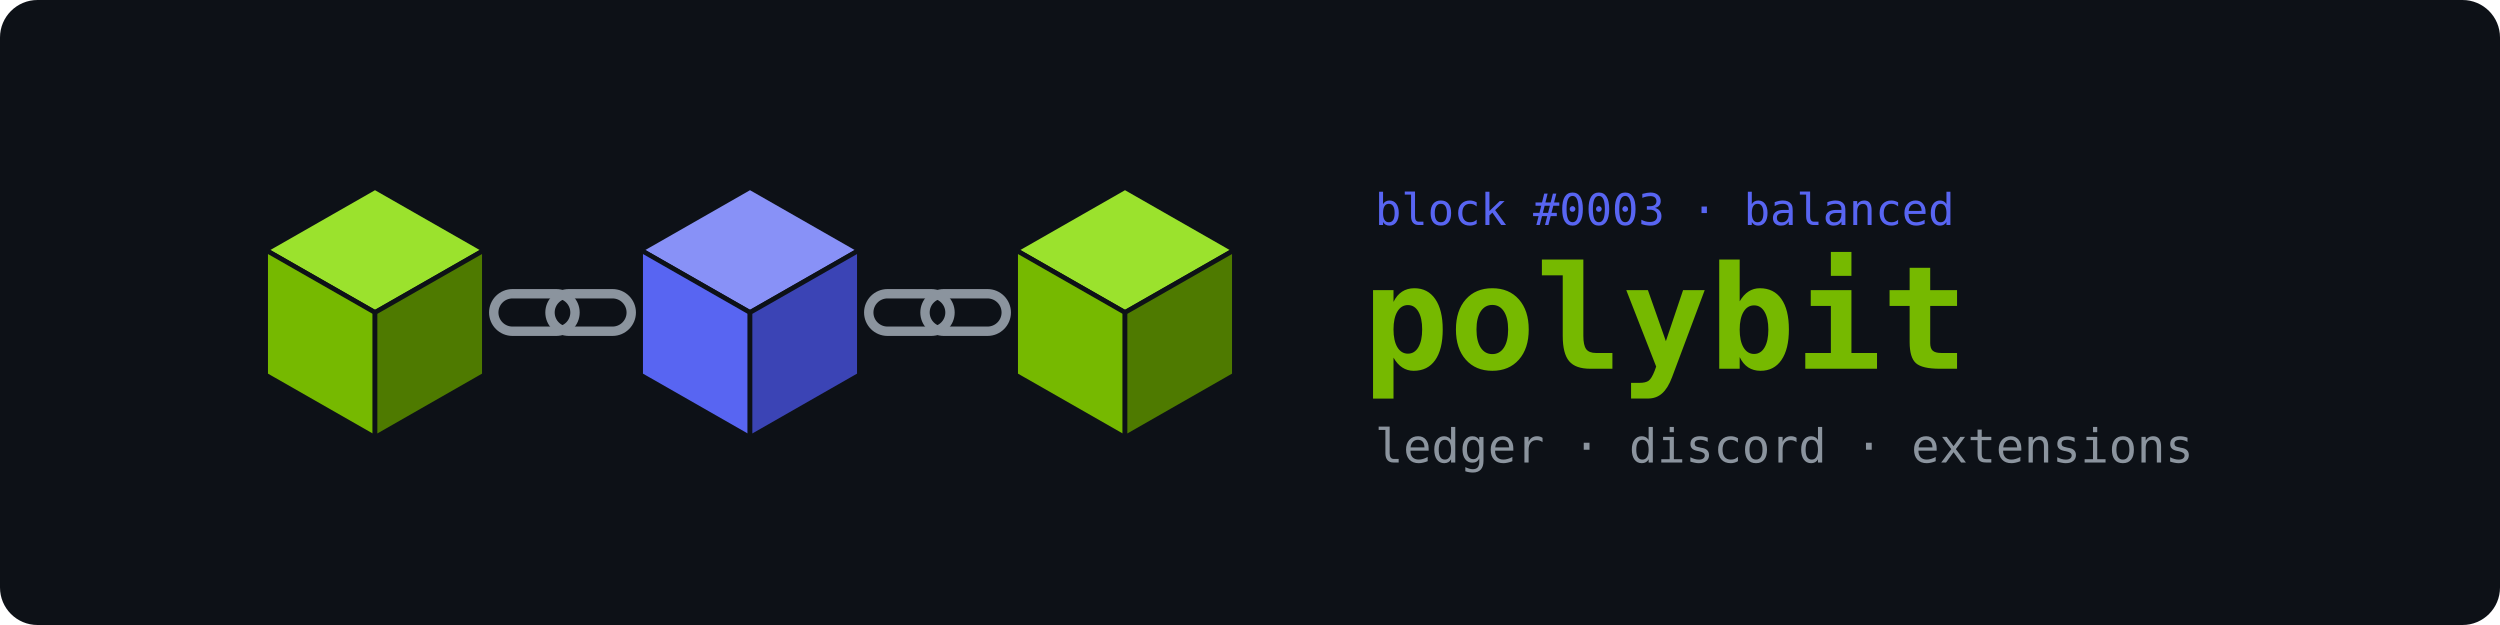
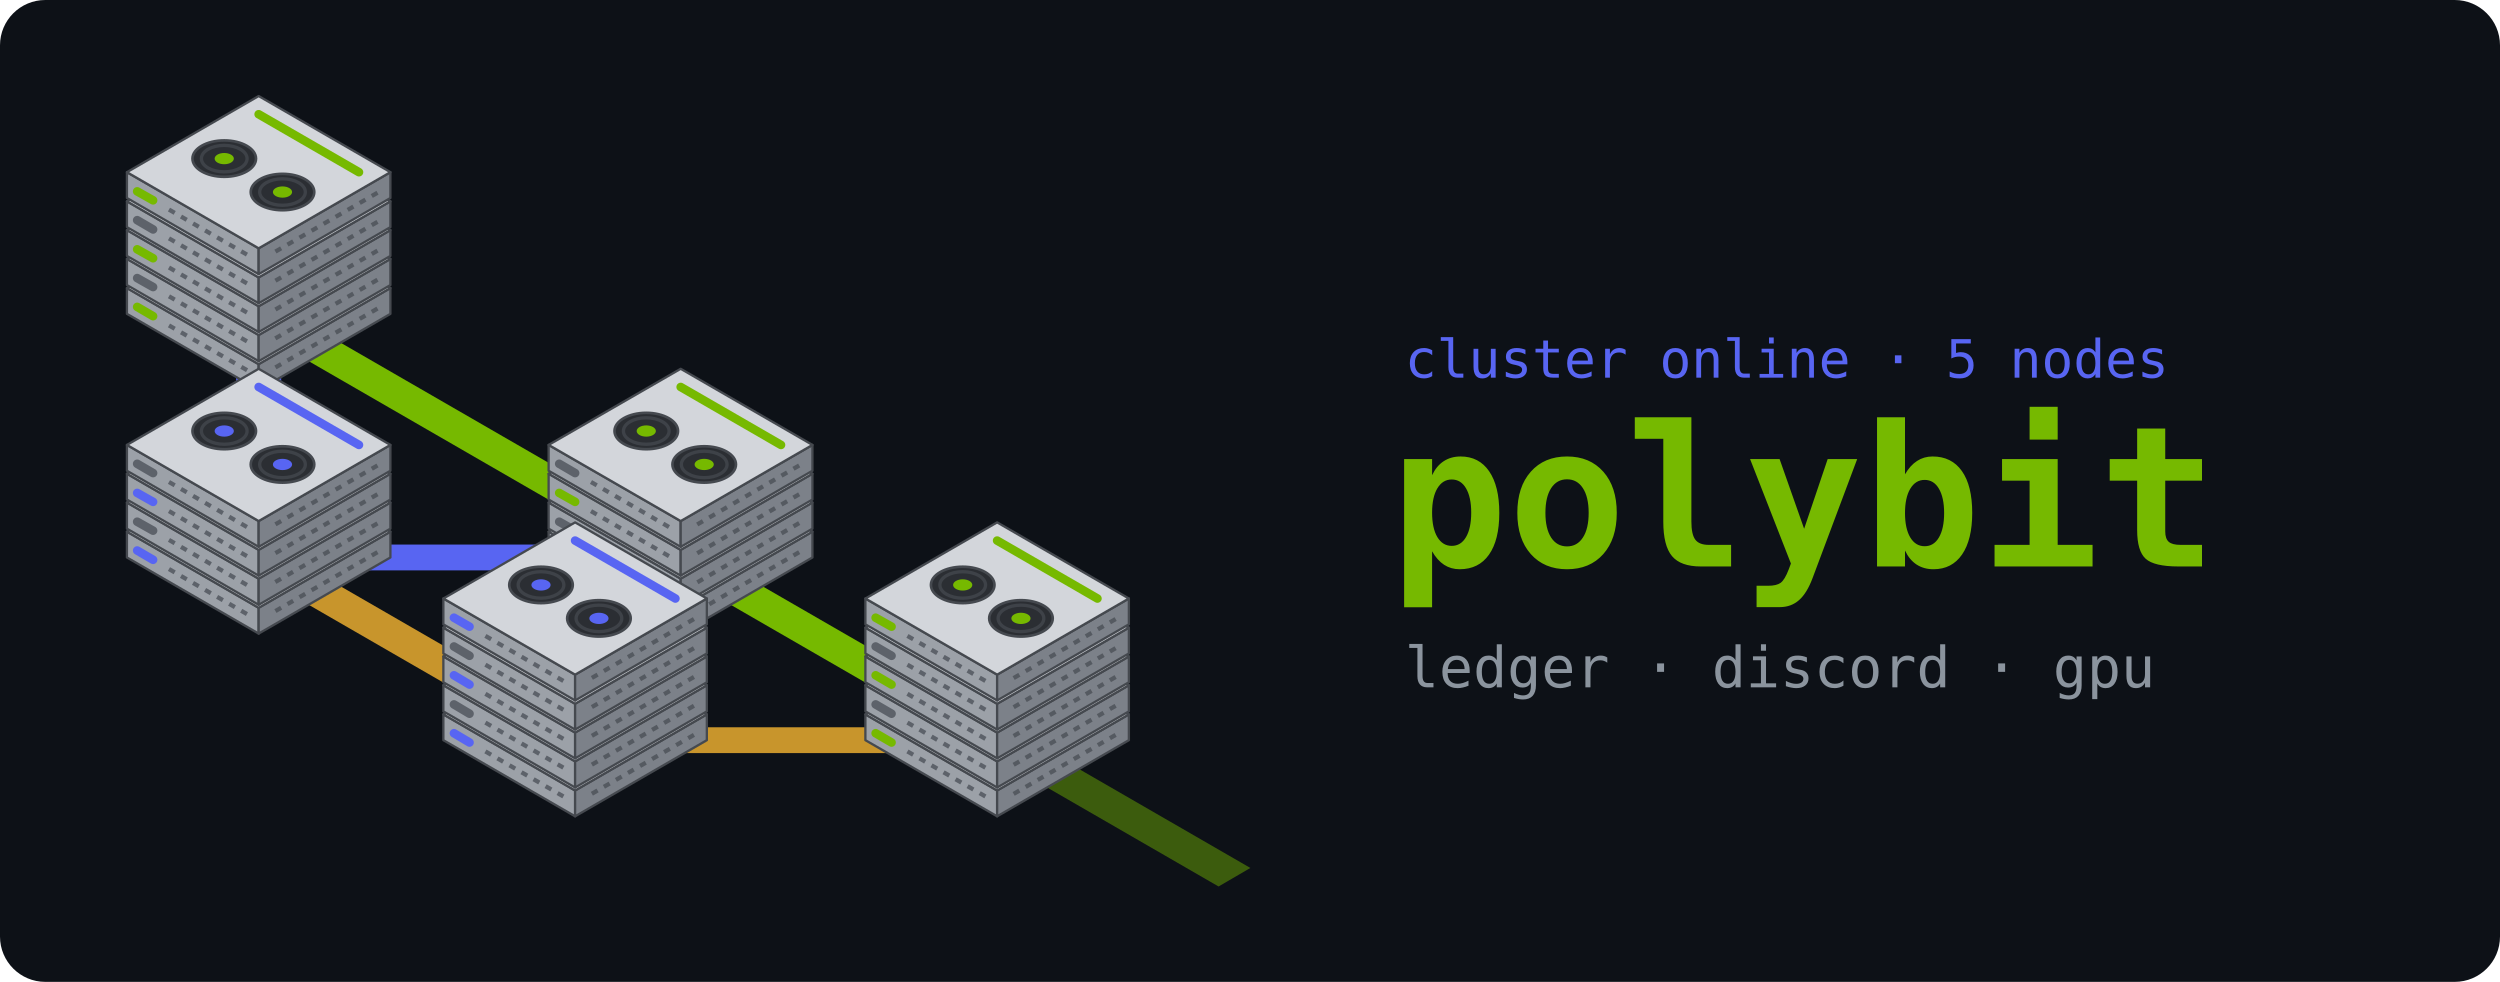
- <svg xmlns="http://www.w3.org/2000/svg" viewBox="0 0 800 200" width="800" height="200" role="img" aria-label="polybit">
-   <rect width="800" height="200" rx="12" fill="#0d1117" />
-   <g stroke="#0d1117" stroke-width="1.5" stroke-linejoin="round">
-     <g>
-       <polygon points="120,60 155,80 120,100 85,80" fill="#9BE22D" />
-       <polygon points="85,80 120,100 120,140 85,120" fill="#76B900" />
-       <polygon points="120,100 155,80 155,120 120,140" fill="#4E7A00" />
-     </g>
-     <g transform="translate(120,0)">
-       <polygon points="120,60 155,80 120,100 85,80" fill="#8891F7" />
-       <polygon points="85,80 120,100 120,140 85,120" fill="#5865F2" />
-       <polygon points="120,100 155,80 155,120 120,140" fill="#3B44B5" />
-     </g>
-     <g transform="translate(240,0)">
-       <polygon points="120,60 155,80 120,100 85,80" fill="#9BE22D" />
-       <polygon points="85,80 120,100 120,140 85,120" fill="#76B900" />
-       <polygon points="120,100 155,80 155,120 120,140" fill="#4E7A00" />
-     </g>
-   </g>
-   <g fill="none" stroke="#8b949e" stroke-width="3">
-     <rect x="158" y="94" width="26" height="12" rx="6" />
-     <rect x="176" y="94" width="26" height="12" rx="6" />
-     <rect x="278" y="94" width="26" height="12" rx="6" />
-     <rect x="296" y="94" width="26" height="12" rx="6" />
-   </g>
+ <svg xmlns="http://www.w3.org/2000/svg" viewBox="0 0 662 260" width="662" height="260" role="img" aria-label="polybit">
+   <rect width="662" height="260" rx="12" fill="#0d1117" />
+   <svg x="28" y="20" width="308" height="220" viewBox="-46 -49 351 251">
+     <polygon points="-4.8,25.8 218.3,154.6 227.9,149.0 4.8,20.2" fill="#76b900" opacity="1" />
+     <polygon points="218.3,154.6 290.0,196.0 299.6,190.4 227.9,149.0" fill="#76b900" opacity="0.45" />
+     <polygon points="-6.8,23.0 -6.8,96.6 6.8,96.6 6.8,23.0" fill="#5865f2" opacity="1" />
+     <polygon points="0.0,100.5 127.5,100.5 127.5,92.7 0.0,92.7" fill="#5865f2" opacity="1" />
+     <polygon points="-4.8,99.4 90.8,154.6 100.4,149.0 4.8,93.8" fill="#c8952c" opacity="1" />
+     <polygon points="95.6,155.7 223.1,155.7 223.1,147.9 95.6,147.9" fill="#c8952c" opacity="1" />
+     <g stroke="#45494f" stroke-width="0.7" stroke-linejoin="round">
+       <polygon points="-39.8,15.2 0.0,38.2 0.0,46.0 -39.8,23.0" fill="#9ca1a8" />
+       <polygon points="39.8,15.2 0.0,38.2 0.0,46.0 39.8,23.0" fill="#7c8189" />
+       <polygon points="0.0,-7.8 39.8,15.2 0.0,38.2 -39.8,15.2" fill="#d3d6db" />
+     </g>
+     <line x1="-27.1" y1="26.5" x2="-3.2" y2="40.2" stroke="#5d626a" stroke-width="1.3" stroke-dasharray="2 2.2" />
+     <line x1="35.9" y1="21.4" x2="4.0" y2="39.8" stroke="#555a61" stroke-width="1.3" stroke-dasharray="2 2.2" />
+     <line x1="-36.7" y1="20.9" x2="-31.9" y2="23.7" stroke="#76b900" stroke-width="2.6" stroke-linecap="round" />
+     <g stroke="#45494f" stroke-width="0.7" stroke-linejoin="round">
+       <polygon points="-39.8,6.4 0.0,29.4 0.0,37.3 -39.8,14.3" fill="#9ca1a8" />
+       <polygon points="39.8,6.4 0.0,29.4 0.0,37.3 39.8,14.3" fill="#7c8189" />
+       <polygon points="0.0,-16.6 39.8,6.4 0.0,29.4 -39.8,6.4" fill="#d3d6db" />
+     </g>
+     <line x1="-27.1" y1="17.7" x2="-3.2" y2="31.5" stroke="#5d626a" stroke-width="1.3" stroke-dasharray="2 2.2" />
+     <line x1="35.9" y1="12.7" x2="4.0" y2="31.0" stroke="#555a61" stroke-width="1.3" stroke-dasharray="2 2.2" />
+     <line x1="-36.7" y1="12.2" x2="-31.9" y2="14.9" stroke="#5d626a" stroke-width="2.6" stroke-linecap="round" />
+     <g stroke="#45494f" stroke-width="0.7" stroke-linejoin="round">
+       <polygon points="-39.8,-2.3 0.0,20.7 0.0,28.5 -39.8,5.5" fill="#9ca1a8" />
+       <polygon points="39.8,-2.3 0.0,20.7 0.0,28.5 39.8,5.5" fill="#7c8189" />
+       <polygon points="0.0,-25.3 39.8,-2.3 0.0,20.7 -39.8,-2.3" fill="#d3d6db" />
+     </g>
+     <line x1="-27.1" y1="9.0" x2="-3.2" y2="22.8" stroke="#5d626a" stroke-width="1.3" stroke-dasharray="2 2.2" />
+     <line x1="35.9" y1="3.9" x2="4.0" y2="22.3" stroke="#555a61" stroke-width="1.3" stroke-dasharray="2 2.2" />
+     <line x1="-36.7" y1="3.5" x2="-31.9" y2="6.2" stroke="#76b900" stroke-width="2.6" stroke-linecap="round" />
+     <g stroke="#45494f" stroke-width="0.7" stroke-linejoin="round">
+       <polygon points="-39.8,-11.0 0.0,12.0 0.0,19.8 -39.8,-3.2" fill="#9ca1a8" />
+       <polygon points="39.8,-11.0 0.0,12.0 0.0,19.8 39.8,-3.2" fill="#7c8189" />
+       <polygon points="0.0,-34.0 39.8,-11.0 0.0,12.0 -39.8,-11.0" fill="#d3d6db" />
+     </g>
+     <line x1="-27.1" y1="0.2" x2="-3.2" y2="14.0" stroke="#5d626a" stroke-width="1.3" stroke-dasharray="2 2.2" />
+     <line x1="35.9" y1="-4.8" x2="4.0" y2="13.6" stroke="#555a61" stroke-width="1.3" stroke-dasharray="2 2.2" />
+     <line x1="-36.7" y1="-5.3" x2="-31.9" y2="-2.5" stroke="#5d626a" stroke-width="2.6" stroke-linecap="round" />
+     <g stroke="#45494f" stroke-width="0.7" stroke-linejoin="round">
+       <polygon points="-39.8,-19.8 0.0,3.2 0.0,11.0 -39.8,-12.0" fill="#9ca1a8" />
+       <polygon points="39.8,-19.8 0.0,3.2 0.0,11.0 39.8,-12.0" fill="#7c8189" />
+       <polygon points="0.0,-42.8 39.8,-19.8 0.0,3.2 -39.8,-19.8" fill="#d3d6db" />
+     </g>
+     <line x1="-27.1" y1="-8.5" x2="-3.2" y2="5.3" stroke="#5d626a" stroke-width="1.3" stroke-dasharray="2 2.2" />
+     <line x1="35.9" y1="-13.6" x2="4.0" y2="4.8" stroke="#555a61" stroke-width="1.3" stroke-dasharray="2 2.2" />
+     <line x1="-36.7" y1="-14.0" x2="-31.9" y2="-11.3" stroke="#76b900" stroke-width="2.6" stroke-linecap="round" />
+     <line x1="0.0" y1="-37.3" x2="30.3" y2="-19.8" stroke="#76b900" stroke-width="2.6" stroke-linecap="round" />
+     <ellipse cx="-10.4" cy="-23.9" rx="9.6" ry="5.5" fill="#2b2e33" stroke="#45494f" stroke-width="0.8" />
+     <ellipse cx="-10.4" cy="-23.9" rx="6.9" ry="4.0" fill="none" stroke="#3e4248" stroke-width="1" />
+     <ellipse cx="-10.4" cy="-23.9" rx="2.9" ry="1.7" fill="#76b900" />
+     <ellipse cx="7.2" cy="-13.8" rx="9.6" ry="5.5" fill="#2b2e33" stroke="#45494f" stroke-width="0.8" />
+     <ellipse cx="7.2" cy="-13.8" rx="6.9" ry="4.0" fill="none" stroke="#3e4248" stroke-width="1" />
+     <ellipse cx="7.2" cy="-13.8" rx="2.9" ry="1.7" fill="#76b900" />
+     <g stroke="#45494f" stroke-width="0.7" stroke-linejoin="round">
+       <polygon points="-39.8,88.8 0.0,111.8 0.0,119.6 -39.8,96.6" fill="#9ca1a8" />
+       <polygon points="39.8,88.8 0.0,111.8 0.0,119.6 39.8,96.6" fill="#7c8189" />
+       <polygon points="0.0,65.8 39.8,88.8 0.0,111.8 -39.8,88.8" fill="#d3d6db" />
+     </g>
+     <line x1="-27.1" y1="100.1" x2="-3.2" y2="113.9" stroke="#5d626a" stroke-width="1.3" stroke-dasharray="2 2.2" />
+     <line x1="35.9" y1="95.0" x2="4.0" y2="113.4" stroke="#555a61" stroke-width="1.3" stroke-dasharray="2 2.2" />
+     <line x1="-36.7" y1="94.5" x2="-31.9" y2="97.3" stroke="#5865f2" stroke-width="2.6" stroke-linecap="round" />
+     <g stroke="#45494f" stroke-width="0.7" stroke-linejoin="round">
+       <polygon points="-39.8,80.0 0.0,103.0 0.0,110.9 -39.8,87.9" fill="#9ca1a8" />
+       <polygon points="39.8,80.0 0.0,103.0 0.0,110.9 39.8,87.9" fill="#7c8189" />
+       <polygon points="0.0,57.0 39.8,80.0 0.0,103.0 -39.8,80.0" fill="#d3d6db" />
+     </g>
+     <line x1="-27.1" y1="91.3" x2="-3.2" y2="105.1" stroke="#5d626a" stroke-width="1.3" stroke-dasharray="2 2.2" />
+     <line x1="35.9" y1="86.3" x2="4.0" y2="104.6" stroke="#555a61" stroke-width="1.3" stroke-dasharray="2 2.2" />
+     <line x1="-36.7" y1="85.8" x2="-31.9" y2="88.5" stroke="#5d626a" stroke-width="2.6" stroke-linecap="round" />
+     <g stroke="#45494f" stroke-width="0.7" stroke-linejoin="round">
+       <polygon points="-39.8,71.3 0.0,94.3 0.0,102.1 -39.8,79.1" fill="#9ca1a8" />
+       <polygon points="39.8,71.3 0.0,94.3 0.0,102.1 39.8,79.1" fill="#7c8189" />
+       <polygon points="0.0,48.3 39.8,71.3 0.0,94.3 -39.8,71.3" fill="#d3d6db" />
+     </g>
+     <line x1="-27.1" y1="82.6" x2="-3.2" y2="96.4" stroke="#5d626a" stroke-width="1.3" stroke-dasharray="2 2.2" />
+     <line x1="35.9" y1="77.5" x2="4.0" y2="95.9" stroke="#555a61" stroke-width="1.3" stroke-dasharray="2 2.2" />
+     <line x1="-36.7" y1="77.1" x2="-31.9" y2="79.8" stroke="#5865f2" stroke-width="2.6" stroke-linecap="round" />
+     <g stroke="#45494f" stroke-width="0.7" stroke-linejoin="round">
+       <polygon points="-39.8,62.6 0.0,85.6 0.0,93.4 -39.8,70.4" fill="#9ca1a8" />
+       <polygon points="39.8,62.6 0.0,85.6 0.0,93.4 39.8,70.4" fill="#7c8189" />
+       <polygon points="0.0,39.6 39.8,62.6 0.0,85.6 -39.8,62.6" fill="#d3d6db" />
+     </g>
+     <line x1="-27.1" y1="73.8" x2="-3.2" y2="87.6" stroke="#5d626a" stroke-width="1.3" stroke-dasharray="2 2.2" />
+     <line x1="35.9" y1="68.8" x2="4.0" y2="87.2" stroke="#555a61" stroke-width="1.3" stroke-dasharray="2 2.2" />
+     <line x1="-36.7" y1="68.3" x2="-31.9" y2="71.1" stroke="#5d626a" stroke-width="2.6" stroke-linecap="round" />
+     <line x1="0.0" y1="45.1" x2="30.3" y2="62.6" stroke="#5865f2" stroke-width="2.6" stroke-linecap="round" />
+     <ellipse cx="-10.4" cy="58.4" rx="9.6" ry="5.5" fill="#2b2e33" stroke="#45494f" stroke-width="0.8" />
+     <ellipse cx="-10.4" cy="58.4" rx="6.9" ry="4.0" fill="none" stroke="#3e4248" stroke-width="1" />
+     <ellipse cx="-10.4" cy="58.4" rx="2.9" ry="1.7" fill="#5865f2" />
+     <ellipse cx="7.2" cy="68.5" rx="9.6" ry="5.5" fill="#2b2e33" stroke="#45494f" stroke-width="0.8" />
+     <ellipse cx="7.2" cy="68.5" rx="6.9" ry="4.0" fill="none" stroke="#3e4248" stroke-width="1" />
+     <ellipse cx="7.2" cy="68.5" rx="2.9" ry="1.7" fill="#5865f2" />
+     <g stroke="#45494f" stroke-width="0.7" stroke-linejoin="round">
+       <polygon points="87.6,88.8 127.5,111.8 127.5,119.6 87.6,96.6" fill="#9ca1a8" />
+       <polygon points="167.3,88.8 127.5,111.8 127.5,119.6 167.3,96.6" fill="#7c8189" />
+       <polygon points="127.5,65.8 167.3,88.8 127.5,111.8 87.6,88.8" fill="#d3d6db" />
+     </g>
+     <line x1="100.4" y1="100.0" x2="124.3" y2="113.9" stroke="#5d626a" stroke-width="1.3" stroke-dasharray="2 2.2" />
+     <line x1="163.3" y1="95.0" x2="131.5" y2="113.4" stroke="#555a61" stroke-width="1.3" stroke-dasharray="2 2.2" />
+     <line x1="90.8" y1="94.5" x2="95.6" y2="97.3" stroke="#76b900" stroke-width="2.6" stroke-linecap="round" />
+     <g stroke="#45494f" stroke-width="0.7" stroke-linejoin="round">
+       <polygon points="87.6,80.0 127.5,103.0 127.5,110.9 87.6,87.9" fill="#9ca1a8" />
+       <polygon points="167.3,80.0 127.5,103.0 127.5,110.9 167.3,87.9" fill="#7c8189" />
+       <polygon points="127.5,57.0 167.3,80.0 127.5,103.0 87.6,80.0" fill="#d3d6db" />
+     </g>
+     <line x1="100.4" y1="91.3" x2="124.3" y2="105.1" stroke="#5d626a" stroke-width="1.3" stroke-dasharray="2 2.2" />
+     <line x1="163.3" y1="86.2" x2="131.5" y2="104.7" stroke="#555a61" stroke-width="1.3" stroke-dasharray="2 2.2" />
+     <line x1="90.8" y1="85.8" x2="95.6" y2="88.5" stroke="#5d626a" stroke-width="2.6" stroke-linecap="round" />
+     <g stroke="#45494f" stroke-width="0.7" stroke-linejoin="round">
+       <polygon points="87.6,71.3 127.5,94.3 127.5,102.1 87.6,79.1" fill="#9ca1a8" />
+       <polygon points="167.3,71.3 127.5,94.3 127.5,102.1 167.3,79.1" fill="#7c8189" />
+       <polygon points="127.5,48.3 167.3,71.3 127.5,94.3 87.6,71.3" fill="#d3d6db" />
+     </g>
+     <line x1="100.4" y1="82.6" x2="124.3" y2="96.4" stroke="#5d626a" stroke-width="1.3" stroke-dasharray="2 2.2" />
+     <line x1="163.3" y1="77.5" x2="131.5" y2="95.9" stroke="#555a61" stroke-width="1.3" stroke-dasharray="2 2.2" />
+     <line x1="90.8" y1="77.1" x2="95.6" y2="79.8" stroke="#76b900" stroke-width="2.6" stroke-linecap="round" />
+     <g stroke="#45494f" stroke-width="0.7" stroke-linejoin="round">
+       <polygon points="87.6,62.6 127.5,85.6 127.5,93.4 87.6,70.4" fill="#9ca1a8" />
+       <polygon points="167.3,62.6 127.5,85.6 127.5,93.4 167.3,70.4" fill="#7c8189" />
+       <polygon points="127.5,39.6 167.3,62.6 127.5,85.6 87.6,62.6" fill="#d3d6db" />
+     </g>
+     <line x1="100.4" y1="73.8" x2="124.3" y2="87.6" stroke="#5d626a" stroke-width="1.3" stroke-dasharray="2 2.2" />
+     <line x1="163.3" y1="68.8" x2="131.5" y2="87.2" stroke="#555a61" stroke-width="1.3" stroke-dasharray="2 2.2" />
+     <line x1="90.8" y1="68.3" x2="95.6" y2="71.1" stroke="#5d626a" stroke-width="2.6" stroke-linecap="round" />
+     <line x1="127.5" y1="45.1" x2="157.8" y2="62.6" stroke="#76b900" stroke-width="2.6" stroke-linecap="round" />
+     <ellipse cx="117.1" cy="58.4" rx="9.6" ry="5.5" fill="#2b2e33" stroke="#45494f" stroke-width="0.8" />
+     <ellipse cx="117.1" cy="58.4" rx="6.9" ry="4.0" fill="none" stroke="#3e4248" stroke-width="1" />
+     <ellipse cx="117.1" cy="58.4" rx="2.9" ry="1.7" fill="#76b900" />
+     <ellipse cx="134.6" cy="68.5" rx="9.6" ry="5.5" fill="#2b2e33" stroke="#45494f" stroke-width="0.8" />
+     <ellipse cx="134.6" cy="68.5" rx="6.9" ry="4.0" fill="none" stroke="#3e4248" stroke-width="1" />
+     <ellipse cx="134.6" cy="68.5" rx="2.9" ry="1.7" fill="#76b900" />
+     <g stroke="#45494f" stroke-width="0.7" stroke-linejoin="round">
+       <polygon points="55.8,144.0 95.6,167.0 95.6,174.8 55.8,151.8" fill="#9ca1a8" />
+       <polygon points="135.4,144.0 95.6,167.0 95.6,174.8 135.4,151.8" fill="#7c8189" />
+       <polygon points="95.6,121.0 135.4,144.0 95.6,167.0 55.8,144.0" fill="#d3d6db" />
+     </g>
+     <line x1="68.5" y1="155.2" x2="92.4" y2="169.0" stroke="#5d626a" stroke-width="1.3" stroke-dasharray="2 2.2" />
+     <line x1="131.5" y1="150.2" x2="99.6" y2="168.6" stroke="#555a61" stroke-width="1.3" stroke-dasharray="2 2.2" />
+     <line x1="59.0" y1="149.7" x2="63.7" y2="152.5" stroke="#5865f2" stroke-width="2.6" stroke-linecap="round" />
+     <g stroke="#45494f" stroke-width="0.7" stroke-linejoin="round">
+       <polygon points="55.8,135.2 95.6,158.2 95.6,166.1 55.8,143.1" fill="#9ca1a8" />
+       <polygon points="135.4,135.2 95.6,158.2 95.6,166.1 135.4,143.1" fill="#7c8189" />
+       <polygon points="95.6,112.2 135.4,135.2 95.6,158.2 55.8,135.2" fill="#d3d6db" />
+     </g>
+     <line x1="68.5" y1="146.5" x2="92.4" y2="160.3" stroke="#5d626a" stroke-width="1.3" stroke-dasharray="2 2.2" />
+     <line x1="131.5" y1="141.4" x2="99.6" y2="159.8" stroke="#555a61" stroke-width="1.3" stroke-dasharray="2 2.2" />
+     <line x1="59.0" y1="141.0" x2="63.7" y2="143.8" stroke="#5d626a" stroke-width="2.6" stroke-linecap="round" />
+     <g stroke="#45494f" stroke-width="0.7" stroke-linejoin="round">
+       <polygon points="55.8,126.5 95.6,149.5 95.6,157.3 55.8,134.3" fill="#9ca1a8" />
+       <polygon points="135.4,126.5 95.6,149.5 95.6,157.3 135.4,134.3" fill="#7c8189" />
+       <polygon points="95.6,103.5 135.4,126.5 95.6,149.5 55.8,126.5" fill="#d3d6db" />
+     </g>
+     <line x1="68.5" y1="137.8" x2="92.4" y2="151.6" stroke="#5d626a" stroke-width="1.3" stroke-dasharray="2 2.2" />
+     <line x1="131.5" y1="132.7" x2="99.6" y2="151.1" stroke="#555a61" stroke-width="1.3" stroke-dasharray="2 2.2" />
+     <line x1="59.0" y1="132.2" x2="63.7" y2="135.0" stroke="#5865f2" stroke-width="2.6" stroke-linecap="round" />
+     <g stroke="#45494f" stroke-width="0.7" stroke-linejoin="round">
+       <polygon points="55.8,117.8 95.6,140.8 95.6,148.6 55.8,125.6" fill="#9ca1a8" />
+       <polygon points="135.4,117.8 95.6,140.8 95.6,148.6 135.4,125.6" fill="#7c8189" />
+       <polygon points="95.6,94.8 135.4,117.8 95.6,140.8 55.8,117.8" fill="#d3d6db" />
+     </g>
+     <line x1="68.5" y1="129.0" x2="92.4" y2="142.8" stroke="#5d626a" stroke-width="1.3" stroke-dasharray="2 2.2" />
+     <line x1="131.5" y1="124.0" x2="99.6" y2="142.4" stroke="#555a61" stroke-width="1.3" stroke-dasharray="2 2.2" />
+     <line x1="59.0" y1="123.5" x2="63.7" y2="126.3" stroke="#5d626a" stroke-width="2.6" stroke-linecap="round" />
+     <g stroke="#45494f" stroke-width="0.7" stroke-linejoin="round">
+       <polygon points="55.8,109.0 95.6,132.0 95.6,139.8 55.8,116.8" fill="#9ca1a8" />
+       <polygon points="135.4,109.0 95.6,132.0 95.6,139.8 135.4,116.8" fill="#7c8189" />
+       <polygon points="95.6,86.0 135.4,109.0 95.6,132.0 55.8,109.0" fill="#d3d6db" />
+     </g>
+     <line x1="68.5" y1="120.3" x2="92.4" y2="134.1" stroke="#5d626a" stroke-width="1.3" stroke-dasharray="2 2.2" />
+     <line x1="131.5" y1="115.2" x2="99.6" y2="133.6" stroke="#555a61" stroke-width="1.3" stroke-dasharray="2 2.2" />
+     <line x1="59.0" y1="114.8" x2="63.7" y2="117.5" stroke="#5865f2" stroke-width="2.6" stroke-linecap="round" />
+     <line x1="95.6" y1="91.5" x2="125.9" y2="109.0" stroke="#5865f2" stroke-width="2.6" stroke-linecap="round" />
+     <ellipse cx="85.3" cy="104.9" rx="9.6" ry="5.5" fill="#2b2e33" stroke="#45494f" stroke-width="0.8" />
+     <ellipse cx="85.3" cy="104.9" rx="6.9" ry="4.0" fill="none" stroke="#3e4248" stroke-width="1" />
+     <ellipse cx="85.3" cy="104.9" rx="2.9" ry="1.7" fill="#5865f2" />
+     <ellipse cx="102.8" cy="115.0" rx="9.6" ry="5.5" fill="#2b2e33" stroke="#45494f" stroke-width="0.8" />
+     <ellipse cx="102.8" cy="115.0" rx="6.9" ry="4.0" fill="none" stroke="#3e4248" stroke-width="1" />
+     <ellipse cx="102.8" cy="115.0" rx="2.9" ry="1.7" fill="#5865f2" />
+     <g stroke="#45494f" stroke-width="0.7" stroke-linejoin="round">
+       <polygon points="183.3,144.0 223.1,167.0 223.1,174.8 183.3,151.8" fill="#9ca1a8" />
+       <polygon points="262.9,144.0 223.1,167.0 223.1,174.8 262.9,151.8" fill="#7c8189" />
+       <polygon points="223.1,121.0 262.9,144.0 223.1,167.0 183.3,144.0" fill="#d3d6db" />
+     </g>
+     <line x1="196.0" y1="155.2" x2="219.9" y2="169.0" stroke="#5d626a" stroke-width="1.3" stroke-dasharray="2 2.2" />
+     <line x1="258.9" y1="150.2" x2="227.1" y2="168.6" stroke="#555a61" stroke-width="1.3" stroke-dasharray="2 2.2" />
+     <line x1="186.4" y1="149.7" x2="191.2" y2="152.5" stroke="#76b900" stroke-width="2.6" stroke-linecap="round" />
+     <g stroke="#45494f" stroke-width="0.7" stroke-linejoin="round">
+       <polygon points="183.3,135.2 223.1,158.2 223.1,166.1 183.3,143.1" fill="#9ca1a8" />
+       <polygon points="262.9,135.2 223.1,158.2 223.1,166.1 262.9,143.1" fill="#7c8189" />
+       <polygon points="223.1,112.2 262.9,135.2 223.1,158.2 183.3,135.2" fill="#d3d6db" />
+     </g>
+     <line x1="196.0" y1="146.5" x2="219.9" y2="160.3" stroke="#5d626a" stroke-width="1.3" stroke-dasharray="2 2.2" />
+     <line x1="258.9" y1="141.4" x2="227.1" y2="159.8" stroke="#555a61" stroke-width="1.3" stroke-dasharray="2 2.2" />
+     <line x1="186.4" y1="141.0" x2="191.2" y2="143.8" stroke="#5d626a" stroke-width="2.6" stroke-linecap="round" />
+     <g stroke="#45494f" stroke-width="0.7" stroke-linejoin="round">
+       <polygon points="183.3,126.5 223.1,149.5 223.1,157.3 183.3,134.3" fill="#9ca1a8" />
+       <polygon points="262.9,126.5 223.1,149.5 223.1,157.3 262.9,134.3" fill="#7c8189" />
+       <polygon points="223.1,103.5 262.9,126.5 223.1,149.5 183.3,126.5" fill="#d3d6db" />
+     </g>
+     <line x1="196.0" y1="137.8" x2="219.9" y2="151.6" stroke="#5d626a" stroke-width="1.3" stroke-dasharray="2 2.2" />
+     <line x1="258.9" y1="132.7" x2="227.1" y2="151.1" stroke="#555a61" stroke-width="1.3" stroke-dasharray="2 2.2" />
+     <line x1="186.4" y1="132.2" x2="191.2" y2="135.0" stroke="#76b900" stroke-width="2.6" stroke-linecap="round" />
+     <g stroke="#45494f" stroke-width="0.7" stroke-linejoin="round">
+       <polygon points="183.3,117.8 223.1,140.8 223.1,148.6 183.3,125.6" fill="#9ca1a8" />
+       <polygon points="262.9,117.8 223.1,140.8 223.1,148.6 262.9,125.6" fill="#7c8189" />
+       <polygon points="223.1,94.8 262.9,117.8 223.1,140.8 183.3,117.8" fill="#d3d6db" />
+     </g>
+     <line x1="196.0" y1="129.0" x2="219.9" y2="142.8" stroke="#5d626a" stroke-width="1.3" stroke-dasharray="2 2.2" />
+     <line x1="258.9" y1="124.0" x2="227.1" y2="142.4" stroke="#555a61" stroke-width="1.3" stroke-dasharray="2 2.2" />
+     <line x1="186.4" y1="123.5" x2="191.2" y2="126.3" stroke="#5d626a" stroke-width="2.6" stroke-linecap="round" />
+     <g stroke="#45494f" stroke-width="0.7" stroke-linejoin="round">
+       <polygon points="183.3,109.0 223.1,132.0 223.1,139.8 183.3,116.8" fill="#9ca1a8" />
+       <polygon points="262.9,109.0 223.1,132.0 223.1,139.8 262.9,116.8" fill="#7c8189" />
+       <polygon points="223.1,86.0 262.9,109.0 223.1,132.0 183.3,109.0" fill="#d3d6db" />
+     </g>
+     <line x1="196.0" y1="120.3" x2="219.9" y2="134.1" stroke="#5d626a" stroke-width="1.3" stroke-dasharray="2 2.2" />
+     <line x1="258.9" y1="115.2" x2="227.1" y2="133.6" stroke="#555a61" stroke-width="1.3" stroke-dasharray="2 2.2" />
+     <line x1="186.4" y1="114.8" x2="191.2" y2="117.5" stroke="#76b900" stroke-width="2.6" stroke-linecap="round" />
+     <line x1="223.1" y1="91.5" x2="253.4" y2="109.0" stroke="#76b900" stroke-width="2.6" stroke-linecap="round" />
+     <ellipse cx="212.7" cy="104.9" rx="9.6" ry="5.5" fill="#2b2e33" stroke="#45494f" stroke-width="0.8" />
+     <ellipse cx="212.7" cy="104.9" rx="6.9" ry="4.0" fill="none" stroke="#3e4248" stroke-width="1" />
+     <ellipse cx="212.7" cy="104.9" rx="2.9" ry="1.7" fill="#76b900" />
+     <ellipse cx="230.3" cy="115.0" rx="9.6" ry="5.5" fill="#2b2e33" stroke="#45494f" stroke-width="0.8" />
+     <ellipse cx="230.3" cy="115.0" rx="6.9" ry="4.0" fill="none" stroke="#3e4248" stroke-width="1" />
+     <ellipse cx="230.3" cy="115.0" rx="2.9" ry="1.7" fill="#76b900" />
+   </svg>
  <g font-family="ui-monospace, SFMono-Regular, Menlo, Consolas, monospace">
-     <text x="440" y="72" font-size="14" fill="#5865F2">block #0003 · balanced</text>
-     <text x="436" y="118" font-size="46" font-weight="700" fill="#76B900">polybit</text>
-     <text x="440" y="148" font-size="15" fill="#8b949e">ledger · discord · extensions</text>
+     <text x="372" y="100" font-size="14" fill="#5865f2">cluster online · 5 nodes</text>
+     <text x="368" y="150" font-size="52" font-weight="700" fill="#76b900">polybit</text>
+     <text x="372" y="182" font-size="15" fill="#8b949e">ledger · discord · gpu</text>
  </g>
</svg>
